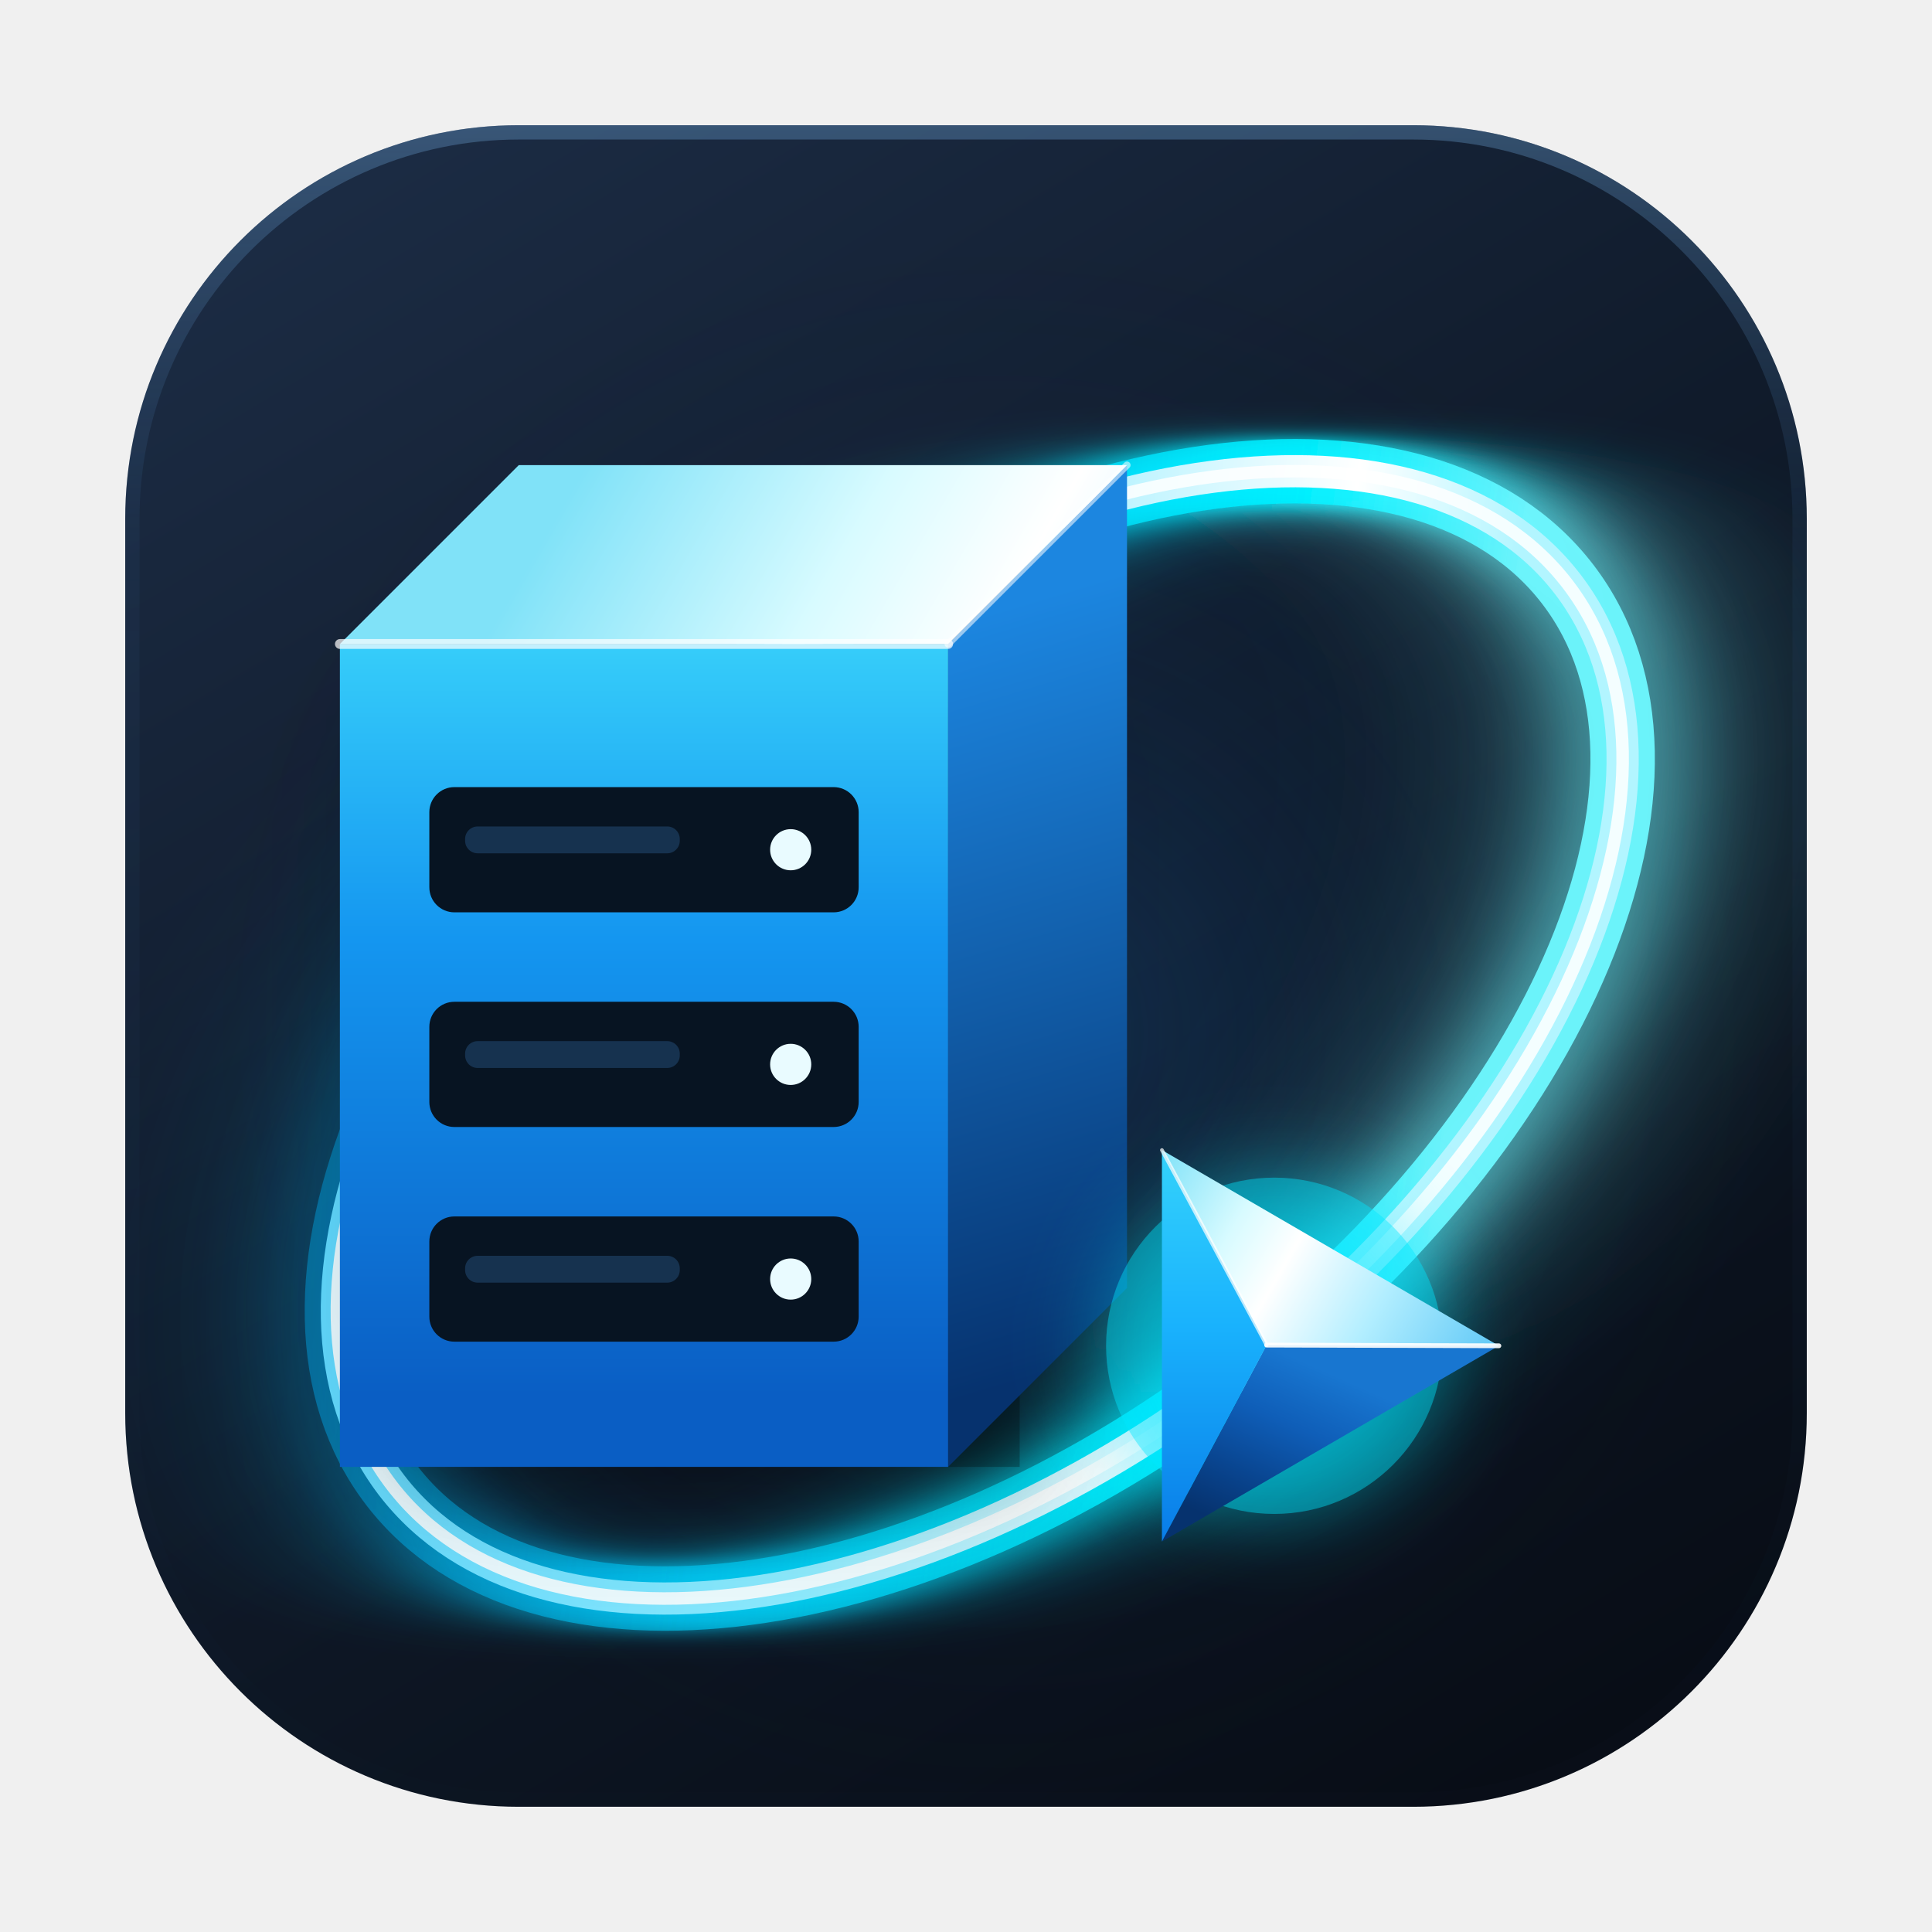
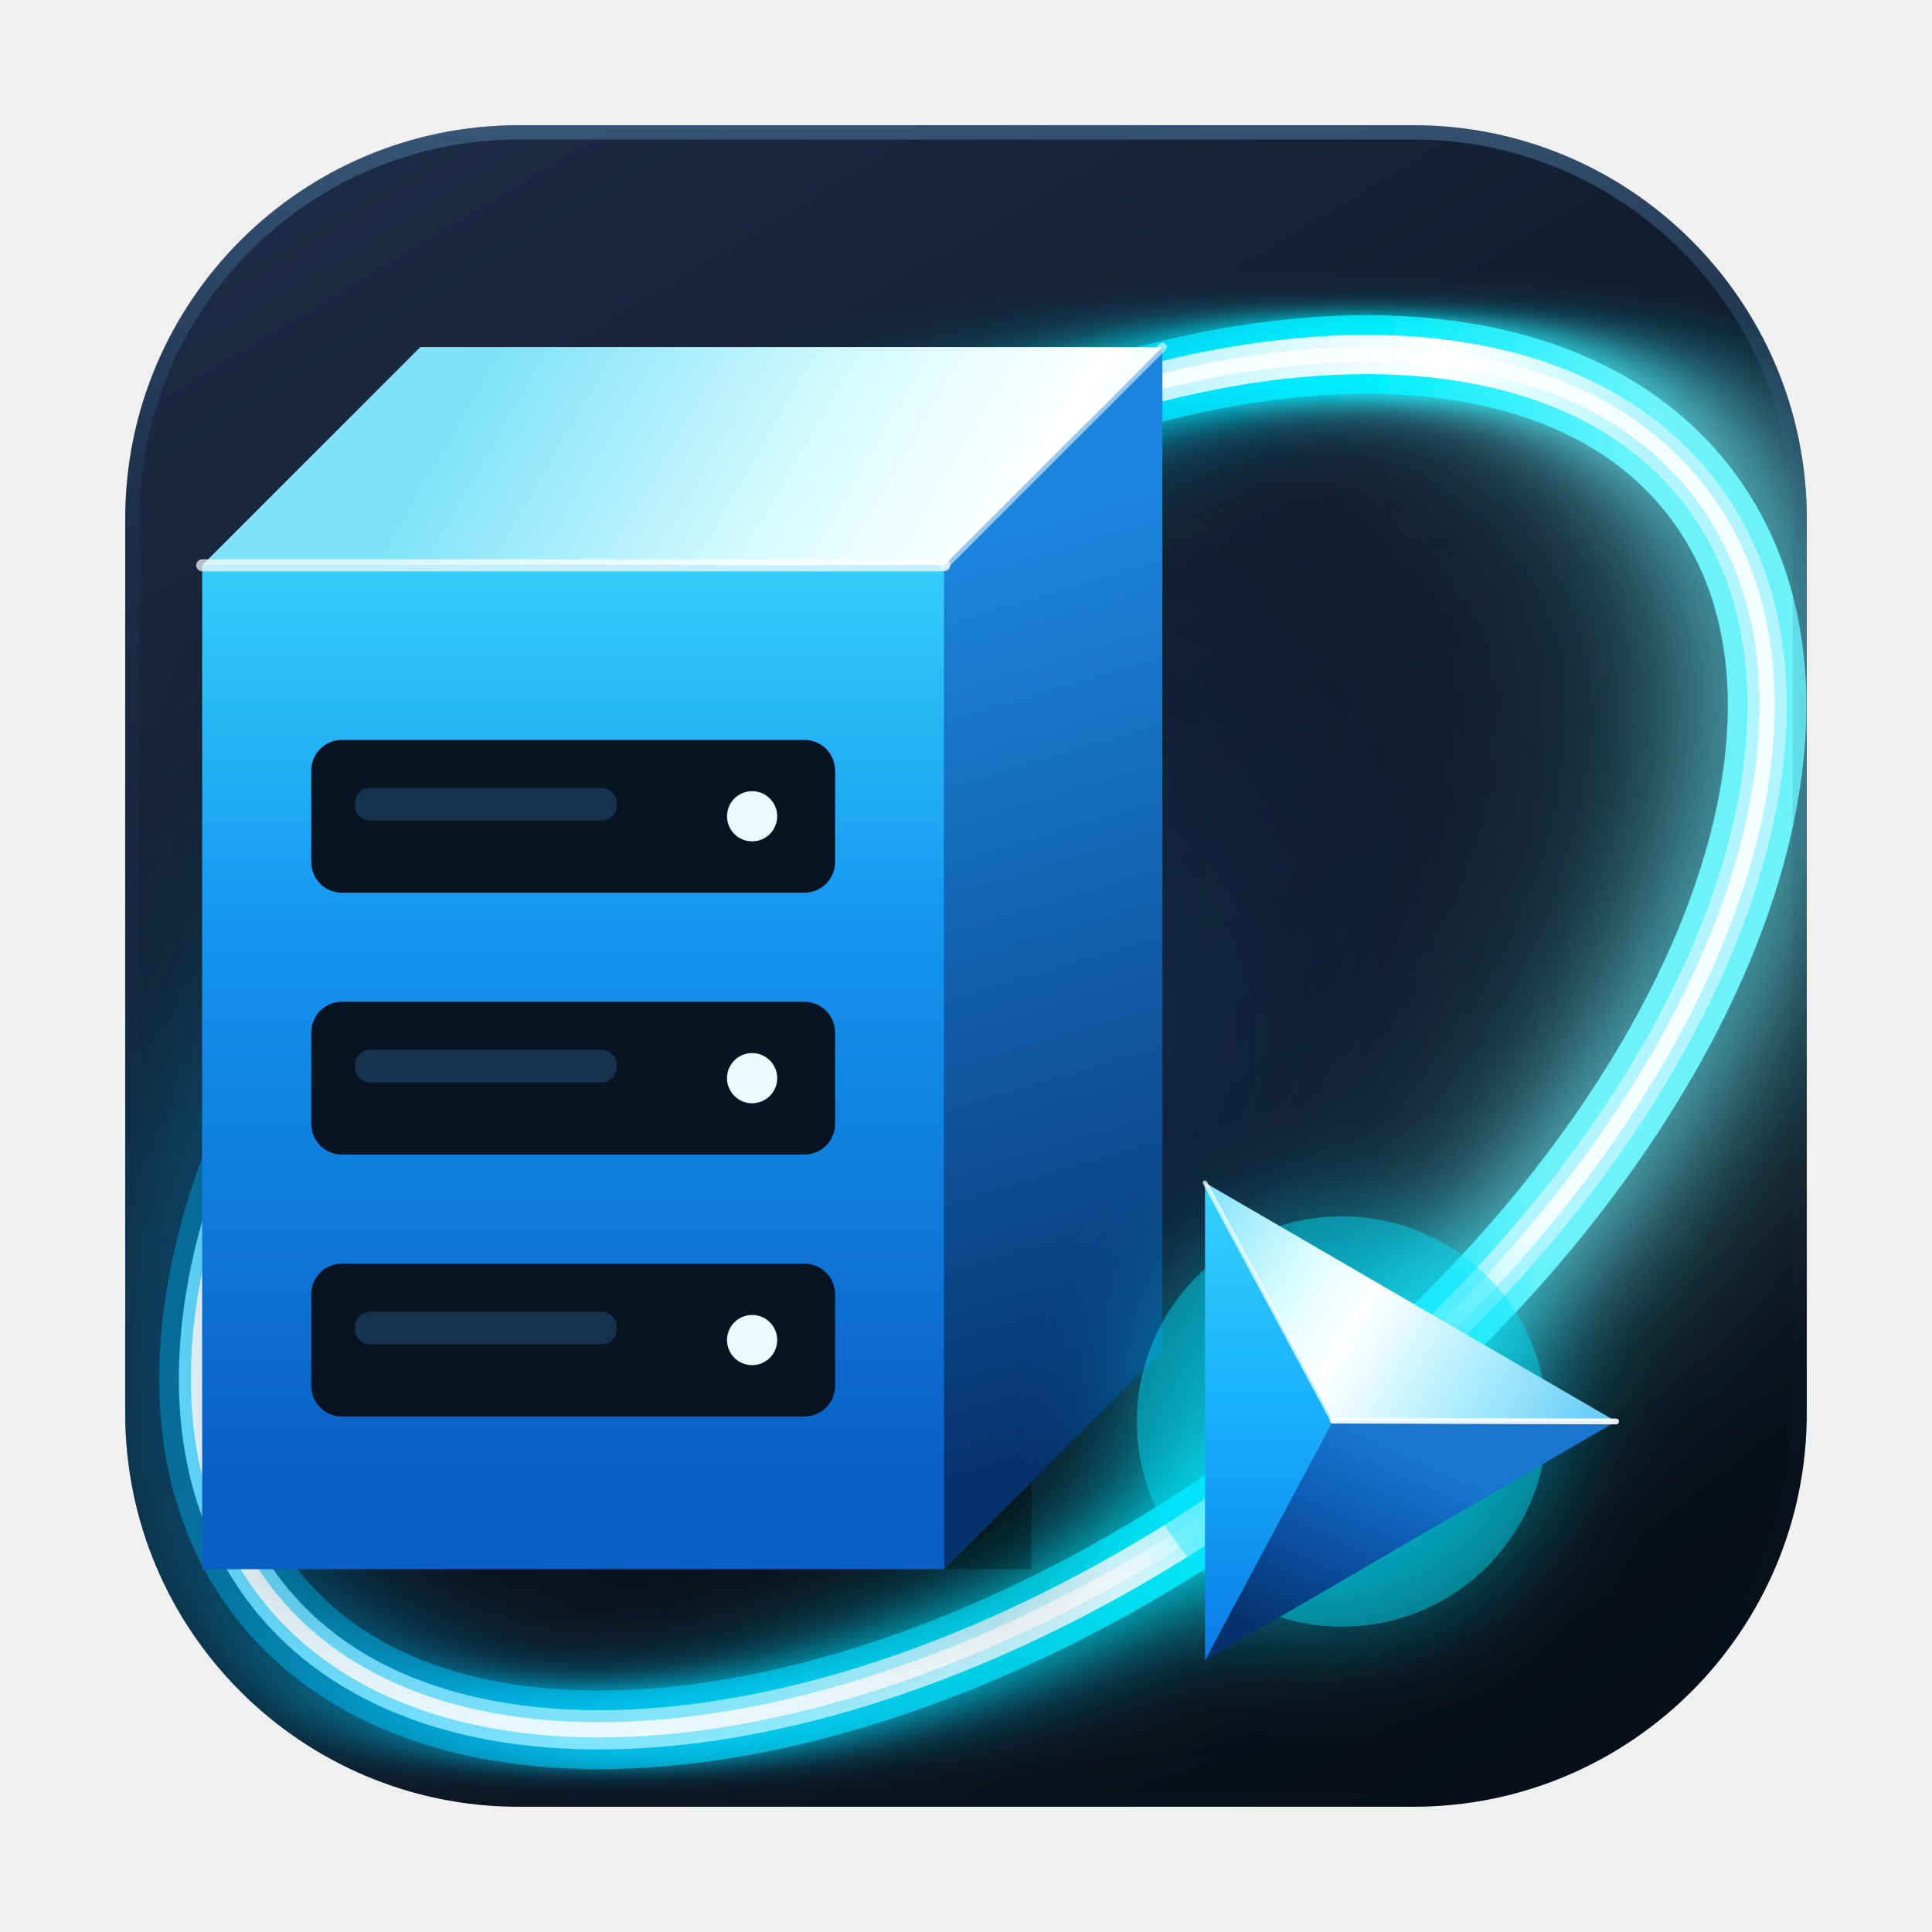
<svg xmlns="http://www.w3.org/2000/svg" viewBox="0 0 108 108">
  <defs>
    <linearGradient id="logo-bg" x1="20%" y1="0%" x2="80%" y2="100%">
      <stop offset="0%" stop-color="#1B2B43" />
      <stop offset="45%" stop-color="#101B2B" />
      <stop offset="100%" stop-color="#080D16" />
    </linearGradient>
    <linearGradient id="squircle-rim" x1="0%" y1="0%" x2="0%" y2="100%">
      <stop offset="0%" stop-color="#70A8DB" stop-opacity="0.35" />
      <stop offset="25%" stop-color="#2D527C" stop-opacity="0.15" />
      <stop offset="100%" stop-color="#0E1E33" stop-opacity="0.05" />
    </linearGradient>
    <radialGradient id="ambient-bloom" cx="52%" cy="54%" r="48%">
      <stop offset="0%" stop-color="#1E6CB5" stop-opacity="0.32" />
      <stop offset="50%" stop-color="#103E70" stop-opacity="0.12" />
      <stop offset="100%" stop-color="#080D16" stop-opacity="0" />
    </radialGradient>
    <linearGradient id="prism-top" x1="33.3" y1="25.1" x2="82.9" y2="53.9" gradientUnits="userSpaceOnUse">
      <stop offset="0%" stop-color="#80E2F8" />
      <stop offset="26%" stop-color="#D8FBFF" />
      <stop offset="42%" stop-color="#FFFFFF" />
      <stop offset="68%" stop-color="#B2EEFF" />
      <stop offset="100%" stop-color="#60C8F6" />
    </linearGradient>
    <linearGradient id="prism-spine" x1="33.3" y1="25.1" x2="33.3" y2="82.7" gradientUnits="userSpaceOnUse">
      <stop offset="0%" stop-color="#34D2FB" />
      <stop offset="45%" stop-color="#19B2FD" />
      <stop offset="100%" stop-color="#097CE8" />
    </linearGradient>
    <linearGradient id="prism-bottom" x1="48.7" y1="53.8" x2="38" y2="78" gradientUnits="userSpaceOnUse">
      <stop offset="0%" stop-color="#1876D0" />
      <stop offset="35%" stop-color="#0F5EB8" />
      <stop offset="70%" stop-color="#094590" />
      <stop offset="100%" stop-color="#06326E" />
    </linearGradient>
    <linearGradient id="server-front" x1="22" y1="34" x2="22" y2="78" gradientUnits="userSpaceOnUse">
      <stop offset="0%" stop-color="#3AD4FB" />
      <stop offset="42%" stop-color="#1496F0" />
      <stop offset="100%" stop-color="#0A5EC4" />
    </linearGradient>
    <linearGradient id="server-side" x1="56" y1="34" x2="68" y2="74" gradientUnits="userSpaceOnUse">
      <stop offset="0%" stop-color="#1C86E0" />
      <stop offset="100%" stop-color="#06326E" />
    </linearGradient>
    <linearGradient id="ring-glow-grad" x1="30" y1="30" x2="75" y2="75" gradientUnits="userSpaceOnUse">
      <stop offset="0%" stop-color="#00A2E8" stop-opacity="0.45" />
      <stop offset="40%" stop-color="#00D2FF" stop-opacity="0.6" />
      <stop offset="80%" stop-color="#00F0FF" stop-opacity="0.9" />
      <stop offset="100%" stop-color="#6DF7FF" stop-opacity="0.95" />
    </linearGradient>
    <linearGradient id="ring-core-grad" x1="30" y1="30" x2="75" y2="75" gradientUnits="userSpaceOnUse">
      <stop offset="0%" stop-color="#5CD7FF" />
      <stop offset="50%" stop-color="#8EECFF" />
      <stop offset="85%" stop-color="#FFFFFF" />
      <stop offset="100%" stop-color="#B2F5FF" />
    </linearGradient>
    <filter id="neon-glow" x="-40%" y="-40%" width="180%" height="180%">
      <feGaussianBlur stdDeviation="2.2" result="blur1" />
      <feGaussianBlur stdDeviation="4.5" result="blur2" />
      <feMerge>
        <feMergeNode in="blur2" />
        <feMergeNode in="blur1" />
        <feMergeNode in="SourceGraphic" />
      </feMerge>
    </filter>
    <filter id="node-glow" x="-80%" y="-80%" width="260%" height="260%">
      <feGaussianBlur stdDeviation="2.4" result="glow" />
      <feMerge>
        <feMergeNode in="glow" />
        <feMergeNode in="SourceGraphic" />
      </feMerge>
    </filter>
    <clipPath id="tile-clip">
      <rect x="7" y="7" width="94" height="94" rx="22" />
    </clipPath>
  </defs>
  <g clip-path="url(#tile-clip)">
    <rect x="7" y="7" width="94" height="94" rx="22" fill="url(#logo-bg)" />
    <rect x="7" y="7" width="94" height="94" rx="22" fill="url(#ambient-bloom)" />
-     <g transform="rotate(-37.46 54.77 57.85)">
-       <ellipse cx="54.77" cy="57.85" rx="41.41" ry="23.85" fill="none" stroke="url(#ring-glow-grad)" stroke-width="3.6" filter="url(#neon-glow)" />
-       <ellipse cx="54.77" cy="57.85" rx="41.41" ry="23.85" fill="none" stroke="url(#ring-core-grad)" stroke-width="1.8" />
-       <ellipse cx="54.77" cy="57.85" rx="41.41" ry="23.85" fill="none" stroke="#FFFFFF" stroke-width="0.7" stroke-opacity="0.85" />
-     </g>
-     <polygon points="23,40 57,40 57,82 23,82" fill="#000000" fill-opacity="0.28" filter="url(#neon-glow)" />
-     <polygon points="53,36 63,26 63,72 53,82" fill="url(#server-side)" />
-     <polygon points="19,36 29,26 63,26 53,36" fill="url(#prism-top)" />
-     <polygon points="19,36 53,36 53,82 19,82" fill="url(#server-front)" />
-     <line x1="19" y1="36" x2="53" y2="36" stroke="#FFFFFF" stroke-width="0.55" stroke-opacity="0.7" stroke-linecap="round" />
-     <line x1="53" y1="36" x2="63" y2="26" stroke="#FFFFFF" stroke-width="0.4" stroke-opacity="0.55" stroke-linecap="round" />
-     <g fill="#071422">
-       <rect x="24" y="44" width="24" height="7" rx="1.4" />
-       <rect x="24" y="56" width="24" height="7" rx="1.4" />
-       <rect x="24" y="68" width="24" height="7" rx="1.4" />
-     </g>
-     <g fill="#16324F">
-       <rect x="26" y="46.2" width="12" height="1.5" rx="0.7" />
-       <rect x="26" y="58.2" width="12" height="1.5" rx="0.7" />
-       <rect x="26" y="70.2" width="12" height="1.5" rx="0.7" />
-     </g>
-     <g fill="#E9FBFF">
-       <circle cx="44.2" cy="47.5" r="1.15" />
-       <circle cx="44.2" cy="59.5" r="1.15" />
-       <circle cx="44.2" cy="71.5" r="1.15" />
-     </g>
-     <circle cx="71.23" cy="75.23" r="9.4" fill="#00E5FF" fill-opacity="0.42" filter="url(#node-glow)" />
-     <g transform="translate(71.23 75.23) scale(0.38) translate(-49.85 -53.89)">
-       <polygon points="48.73,53.79 82.90,53.89 33.33,82.69" fill="url(#prism-bottom)" />
-       <polygon points="33.33,25.10 48.73,53.79 33.33,82.69" fill="url(#prism-spine)" />
-       <polygon points="33.33,25.10 82.90,53.89 48.73,53.79" fill="url(#prism-top)" />
-       <line x1="48.73" y1="53.79" x2="82.90" y2="53.89" stroke="#FFFFFF" stroke-width="0.7" stroke-opacity="0.9" stroke-linecap="round" />
-       <line x1="33.33" y1="25.10" x2="48.73" y2="53.79" stroke="#FFFFFF" stroke-width="0.55" stroke-opacity="0.7" stroke-linecap="round" />
+     <g transform="translate(54 56) scale(1.22) translate(-54 -56)">
+       <g transform="rotate(-37.46 54.77 57.85)">
+         <ellipse cx="54.77" cy="57.85" rx="41.41" ry="23.85" fill="none" stroke="url(#ring-glow-grad)" stroke-width="3.6" filter="url(#neon-glow)" />
+         <ellipse cx="54.77" cy="57.85" rx="41.41" ry="23.85" fill="none" stroke="url(#ring-core-grad)" stroke-width="1.8" />
+         <ellipse cx="54.77" cy="57.85" rx="41.41" ry="23.85" fill="none" stroke="#FFFFFF" stroke-width="0.7" stroke-opacity="0.85" />
+       </g>
+       <polygon points="23,40 57,40 57,82 23,82" fill="#000000" fill-opacity="0.28" filter="url(#neon-glow)" />
+       <polygon points="53,36 63,26 63,72 53,82" fill="url(#server-side)" />
+       <polygon points="19,36 29,26 63,26 53,36" fill="url(#prism-top)" />
+       <polygon points="19,36 53,36 53,82 19,82" fill="url(#server-front)" />
+       <line x1="19" y1="36" x2="53" y2="36" stroke="#FFFFFF" stroke-width="0.55" stroke-opacity="0.7" stroke-linecap="round" />
+       <line x1="53" y1="36" x2="63" y2="26" stroke="#FFFFFF" stroke-width="0.4" stroke-opacity="0.55" stroke-linecap="round" />
+       <g fill="#071422">
+         <rect x="24" y="44" width="24" height="7" rx="1.4" />
+         <rect x="24" y="56" width="24" height="7" rx="1.4" />
+         <rect x="24" y="68" width="24" height="7" rx="1.4" />
+       </g>
+       <g fill="#16324F">
+         <rect x="26" y="46.2" width="12" height="1.5" rx="0.7" />
+         <rect x="26" y="58.2" width="12" height="1.5" rx="0.7" />
+         <rect x="26" y="70.2" width="12" height="1.5" rx="0.7" />
+       </g>
+       <g fill="#E9FBFF">
+         <circle cx="44.2" cy="47.5" r="1.15" />
+         <circle cx="44.2" cy="59.5" r="1.15" />
+         <circle cx="44.2" cy="71.5" r="1.15" />
+       </g>
+       <circle cx="71.23" cy="75.23" r="9.4" fill="#00E5FF" fill-opacity="0.42" filter="url(#node-glow)" />
+       <g transform="translate(71.23 75.23) scale(0.38) translate(-49.85 -53.89)">
+         <polygon points="48.73,53.79 82.90,53.89 33.33,82.69" fill="url(#prism-bottom)" />
+         <polygon points="33.33,25.10 48.73,53.79 33.33,82.69" fill="url(#prism-spine)" />
+         <polygon points="33.33,25.10 82.90,53.89 48.73,53.79" fill="url(#prism-top)" />
+         <line x1="48.73" y1="53.79" x2="82.90" y2="53.89" stroke="#FFFFFF" stroke-width="0.7" stroke-opacity="0.9" stroke-linecap="round" />
+         <line x1="33.33" y1="25.10" x2="48.73" y2="53.79" stroke="#FFFFFF" stroke-width="0.55" stroke-opacity="0.7" stroke-linecap="round" />
+       </g>
    </g>
  </g>
  <rect x="7.4" y="7.4" width="93.2" height="93.2" rx="21.6" fill="none" stroke="url(#squircle-rim)" stroke-width="0.8" />
</svg>
